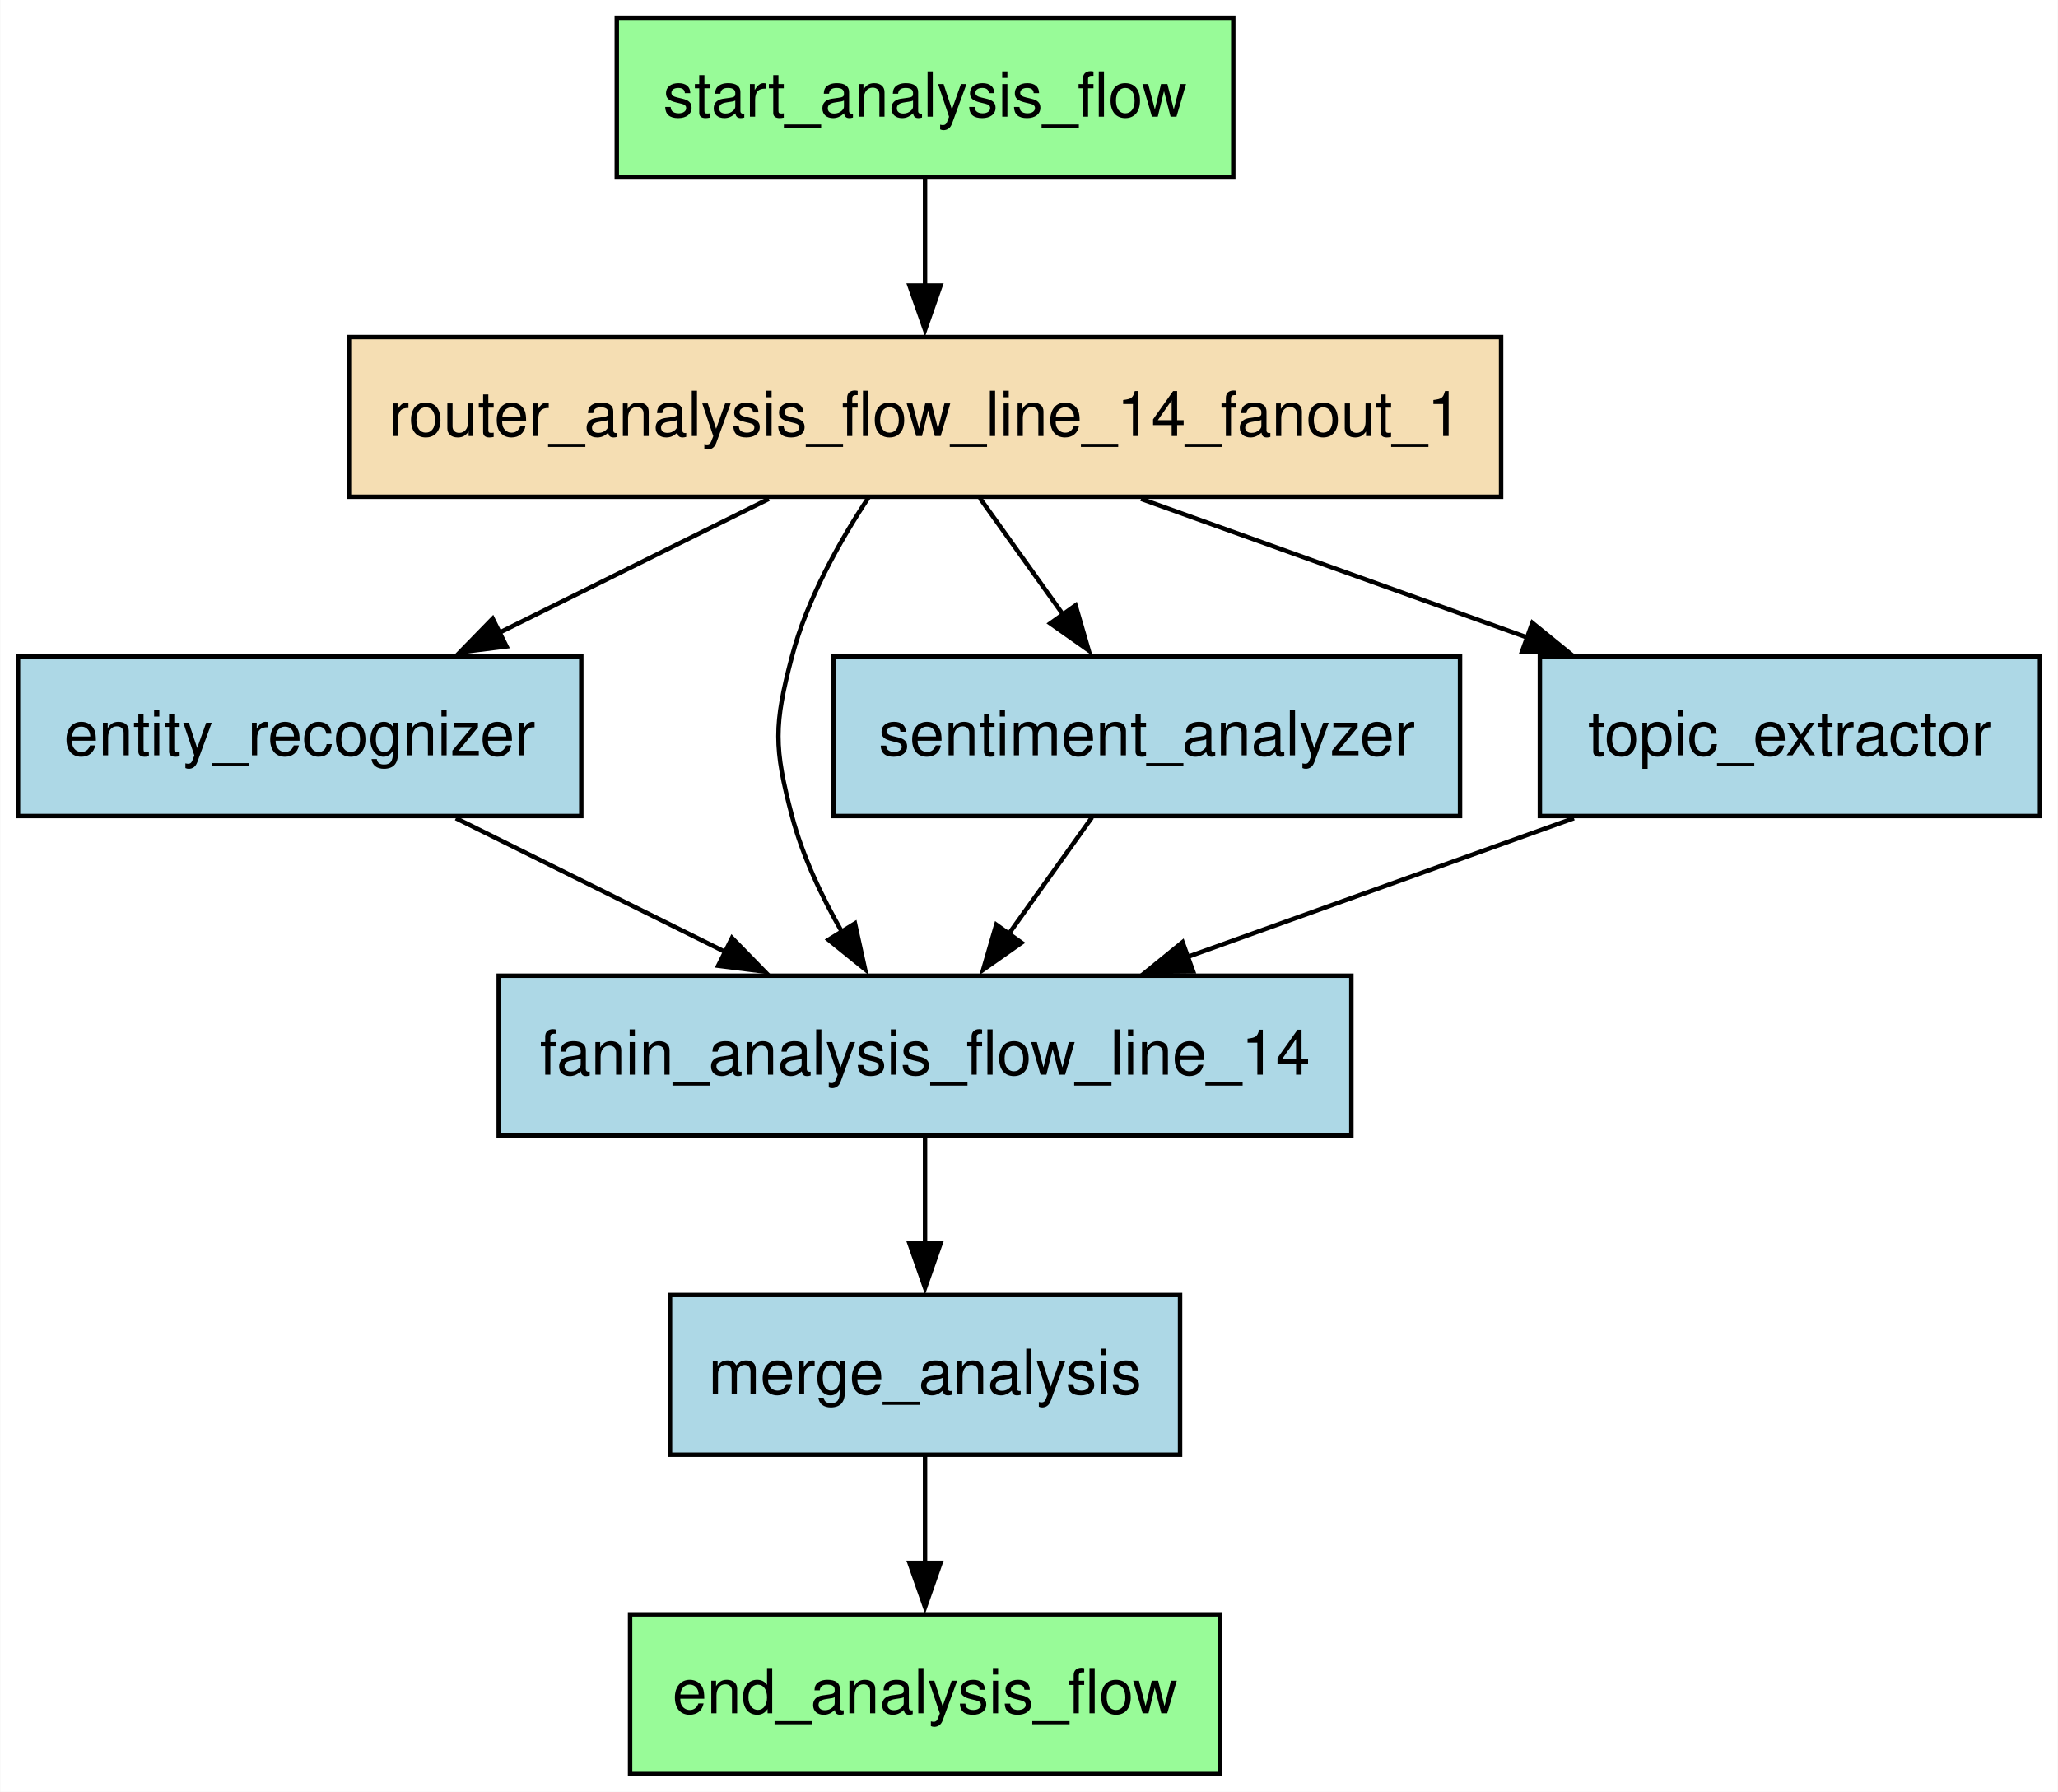
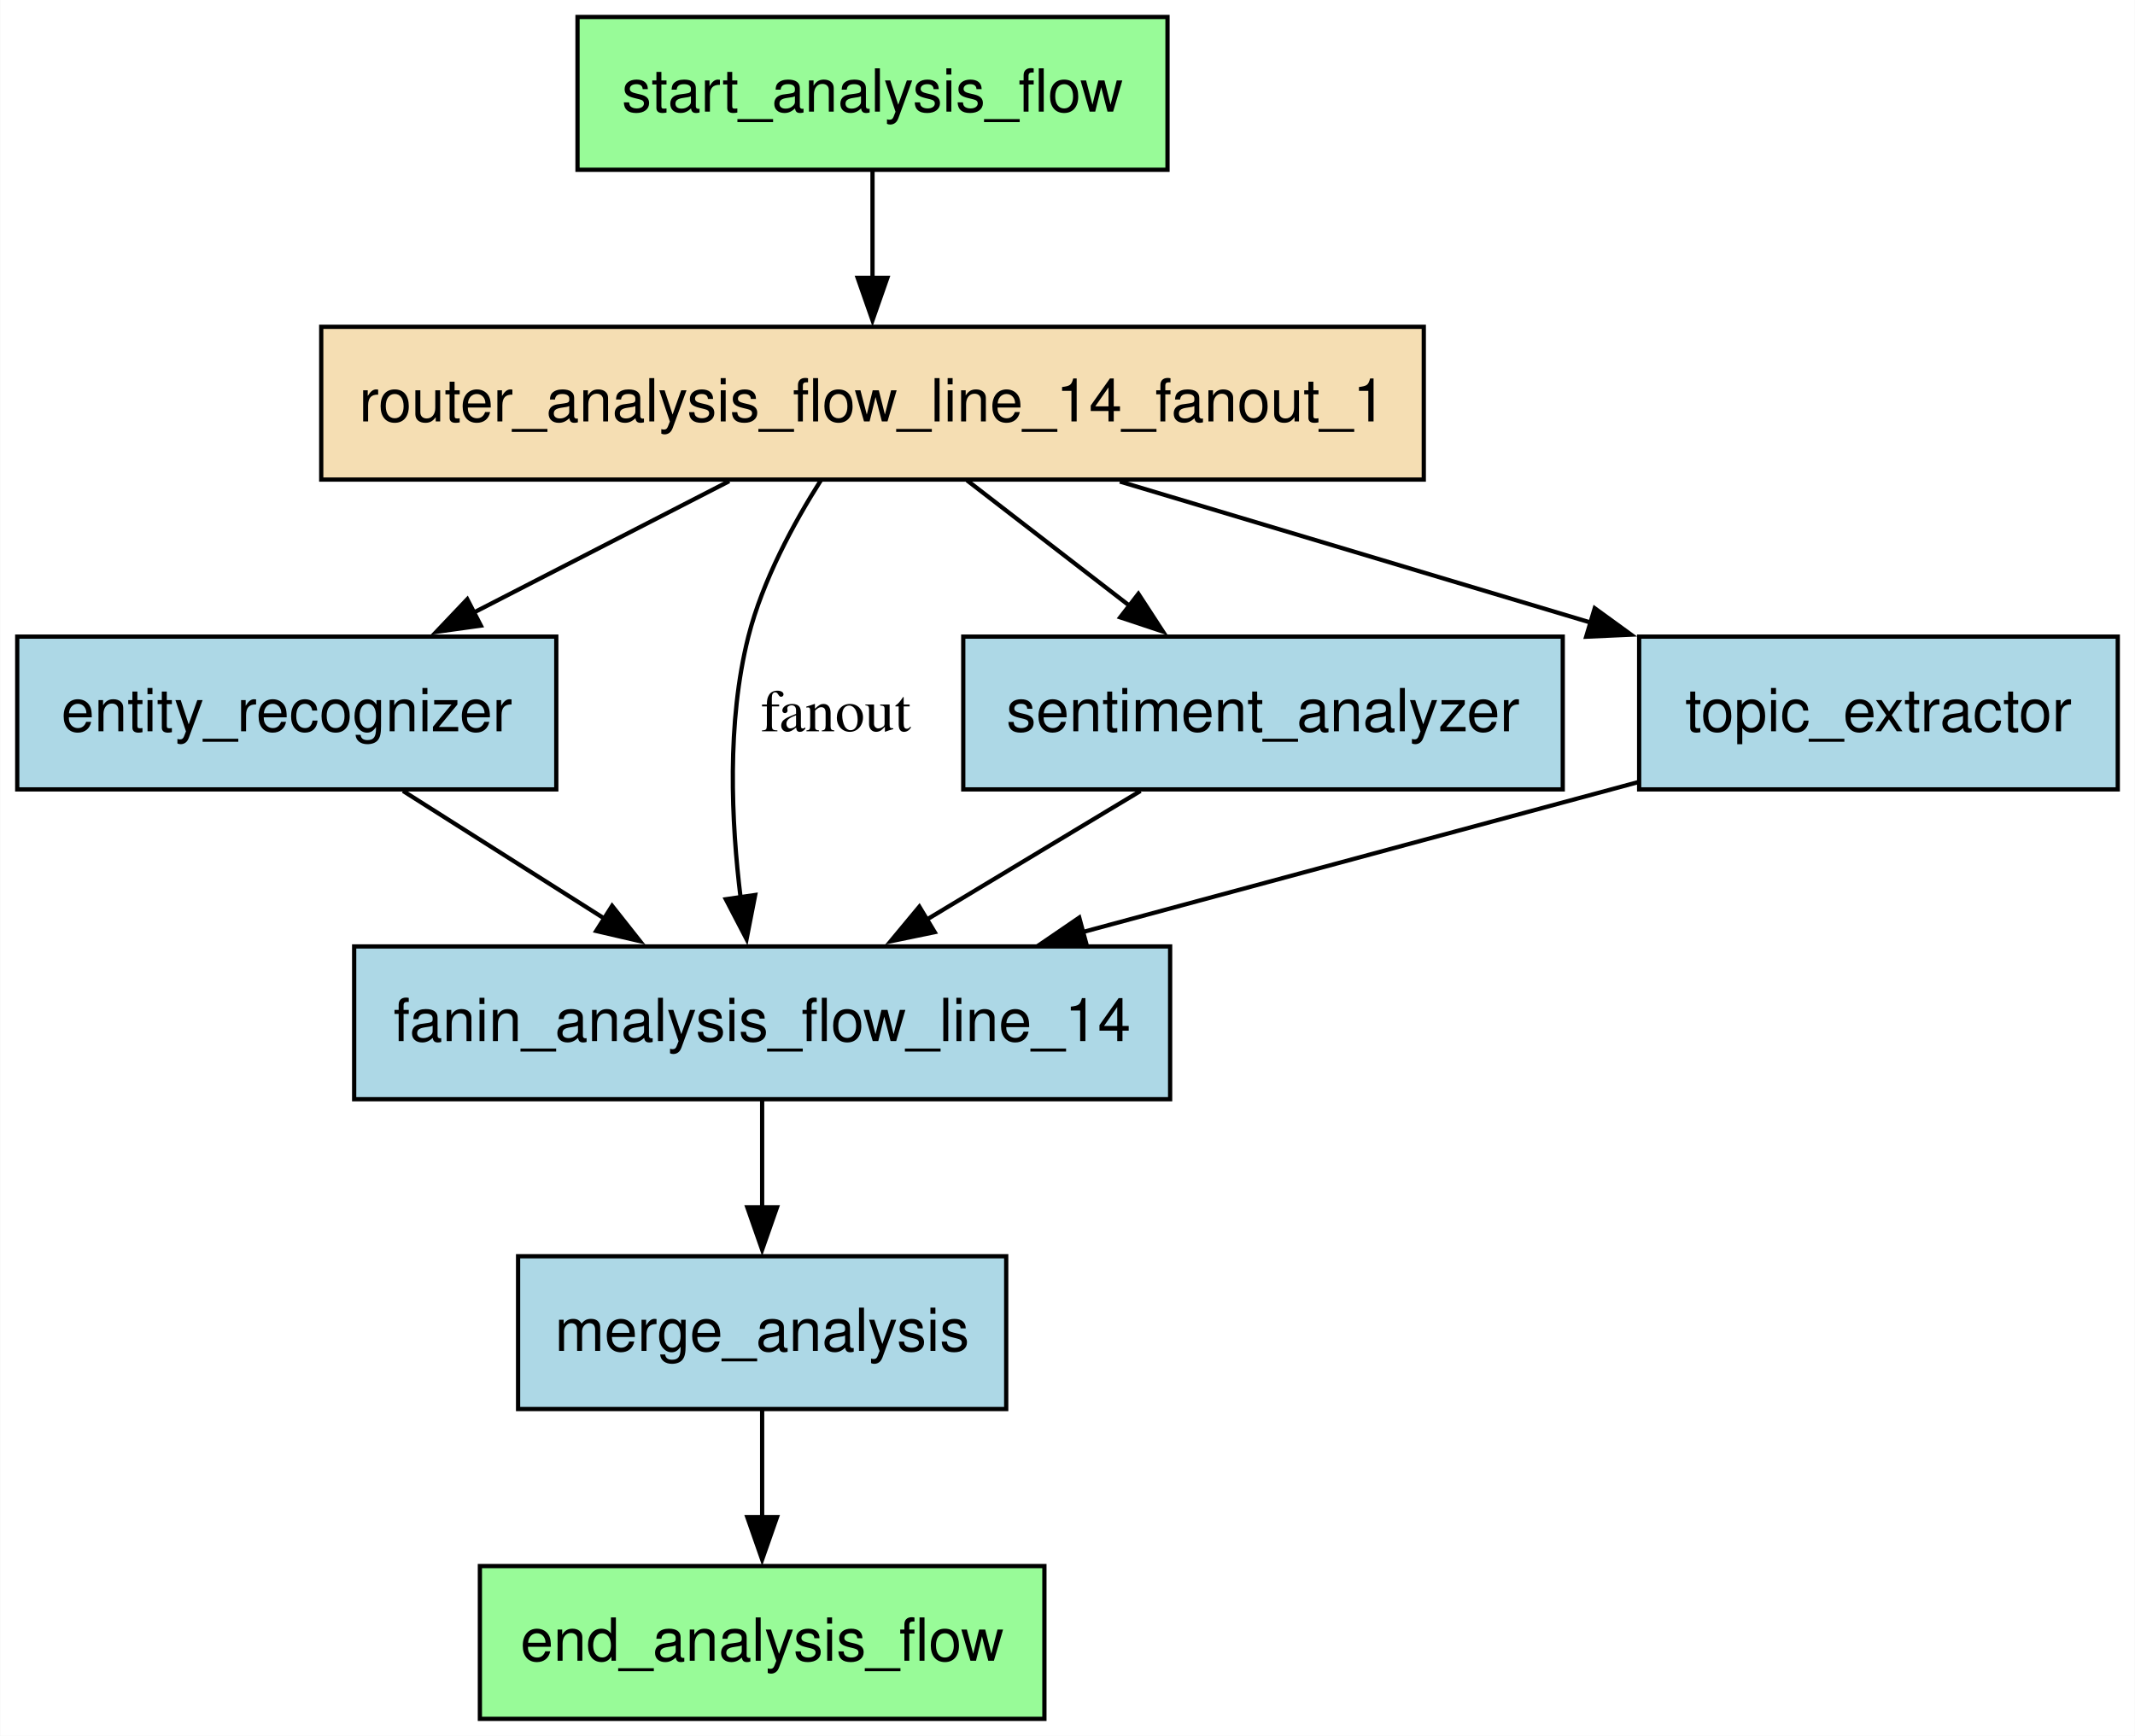
- <svg xmlns="http://www.w3.org/2000/svg" width="464pt" height="404pt" viewBox="0.00 0.00 463.88 404.00">
-   <g id="graph0" class="graph" transform="scale(1 1) rotate(0) translate(4 400)">
-     <polygon fill="white" stroke="none" points="-4,4 -4,-400 459.88,-400 459.88,4 -4,4" />
+ <svg xmlns="http://www.w3.org/2000/svg" width="503pt" height="409pt" viewBox="0.00 0.00 502.88 409.00">
+   <g id="graph0" class="graph" transform="scale(1 1) rotate(0) translate(4 405)">
+     <polygon fill="white" stroke="none" points="-4,4 -4,-405 498.88,-405 498.88,4 -4,4" />
    <g id="node1" class="node">
-       <polygon fill="palegreen" stroke="black" points="271,-36 138,-36 138,0 271,0 271,-36" />
-       <text text-anchor="middle" x="204.5" y="-13.7" font-family="Helvetica,sans-Serif" font-size="14.00">end_analysis_flow</text>
+       <polygon fill="palegreen" stroke="black" points="242,-36 109,-36 109,0 242,0 242,-36" />
+       <text text-anchor="middle" x="175.5" y="-13.7" font-family="Helvetica,sans-Serif" font-size="14.00">end_analysis_flow</text>
    </g>
    <g id="node2" class="node">
-       <polygon fill="lightblue" stroke="black" points="127,-252 0,-252 0,-216 127,-216 127,-252" />
-       <text text-anchor="middle" x="63.5" y="-229.7" font-family="Helvetica,sans-Serif" font-size="14.00">entity_recognizer</text>
+       <polygon fill="lightblue" stroke="black" points="127,-255 0,-255 0,-219 127,-219 127,-255" />
+       <text text-anchor="middle" x="63.5" y="-232.7" font-family="Helvetica,sans-Serif" font-size="14.00">entity_recognizer</text>
    </g>
    <g id="node3" class="node">
-       <polygon fill="lightblue" stroke="black" points="300.62,-180 108.38,-180 108.38,-144 300.62,-144 300.62,-180" />
-       <text text-anchor="middle" x="204.5" y="-157.7" font-family="Helvetica,sans-Serif" font-size="14.00">fanin_analysis_flow_line_14</text>
+       <polygon fill="lightblue" stroke="black" points="271.62,-182 79.38,-182 79.38,-146 271.62,-146 271.62,-182" />
+       <text text-anchor="middle" x="175.5" y="-159.7" font-family="Helvetica,sans-Serif" font-size="14.00">fanin_analysis_flow_line_14</text>
    </g>
    <g id="edge9" class="edge">
-       <path fill="none" stroke="black" d="M98.72,-215.52C117.11,-206.39 139.82,-195.11 159.47,-185.35" />
-       <polygon fill="black" stroke="black" points="160.98,-188.52 168.38,-180.93 157.86,-182.25 160.98,-188.52" />
+       <path fill="none" stroke="black" d="M90.9,-218.63C105.27,-209.52 123.08,-198.23 138.65,-188.36" />
+       <polygon fill="black" stroke="black" points="140.15,-191.56 146.72,-183.25 136.4,-185.64 140.15,-191.56" />
    </g>
    <g id="node4" class="node">
-       <polygon fill="lightblue" stroke="black" points="262,-108 147,-108 147,-72 262,-72 262,-108" />
-       <text text-anchor="middle" x="204.5" y="-85.7" font-family="Helvetica,sans-Serif" font-size="14.00">merge_analysis</text>
+       <polygon fill="lightblue" stroke="black" points="233,-109 118,-109 118,-73 233,-73 233,-109" />
+       <text text-anchor="middle" x="175.5" y="-86.7" font-family="Helvetica,sans-Serif" font-size="14.00">merge_analysis</text>
    </g>
    <g id="edge3" class="edge">
-       <path fill="none" stroke="black" d="M204.5,-143.7C204.5,-136.41 204.5,-127.73 204.5,-119.54" />
-       <polygon fill="black" stroke="black" points="208,-119.62 204.5,-109.62 201,-119.62 208,-119.62" />
+       <path fill="none" stroke="black" d="M175.5,-145.81C175.5,-138.23 175.5,-129.1 175.5,-120.54" />
+       <polygon fill="black" stroke="black" points="179,-120.54 175.5,-110.54 172,-120.54 179,-120.54" />
    </g>
    <g id="edge10" class="edge">
-       <path fill="none" stroke="black" d="M204.5,-71.7C204.5,-64.41 204.5,-55.73 204.5,-47.54" />
-       <polygon fill="black" stroke="black" points="208,-47.62 204.5,-37.62 201,-47.62 208,-47.62" />
+       <path fill="none" stroke="black" d="M175.5,-72.81C175.5,-65.23 175.5,-56.1 175.5,-47.54" />
+       <polygon fill="black" stroke="black" points="179,-47.54 175.5,-37.54 172,-47.54 179,-47.54" />
    </g>
    <g id="node5" class="node">
-       <polygon fill="wheat" stroke="black" points="334.38,-324 74.62,-324 74.62,-288 334.38,-288 334.38,-324" />
-       <text text-anchor="middle" x="204.5" y="-301.7" font-family="Helvetica,sans-Serif" font-size="14.00">router_analysis_flow_line_14_fanout_1</text>
+       <polygon fill="wheat" stroke="black" points="331.38,-328 71.62,-328 71.62,-292 331.38,-292 331.38,-328" />
+       <text text-anchor="middle" x="201.5" y="-305.7" font-family="Helvetica,sans-Serif" font-size="14.00">router_analysis_flow_line_14_fanout_1</text>
    </g>
    <g id="edge8" class="edge">
-       <path fill="none" stroke="black" d="M169.28,-287.52C150.89,-278.39 128.18,-267.11 108.53,-257.35" />
-       <polygon fill="black" stroke="black" points="110.14,-254.25 99.62,-252.93 107.02,-260.52 110.14,-254.25" />
+       <path fill="none" stroke="black" d="M167.74,-291.63C149.61,-282.31 127.05,-270.7 107.56,-260.67" />
+       <polygon fill="black" stroke="black" points="109.23,-257.59 98.73,-256.13 106.03,-263.81 109.23,-257.59" />
    </g>
    <g id="edge2" class="edge">
-       <path fill="none" stroke="black" d="M191.77,-287.85C185.21,-277.92 177.89,-264.88 174.5,-252 170.42,-236.53 170.42,-231.47 174.5,-216 176.89,-206.94 181.21,-197.81 185.85,-189.73" />
-       <polygon fill="black" stroke="black" points="188.7,-191.79 190.98,-181.44 182.74,-188.11 188.7,-191.79" />
+       <path fill="none" stroke="black" d="M189.39,-291.92C182.92,-281.73 175.6,-268.23 172.25,-255 167.14,-234.83 168.22,-211.31 170.44,-193.37" />
+       <polygon fill="black" stroke="black" points="173.86,-194.12 171.83,-183.72 166.94,-193.12 173.86,-194.12" />
+       <text text-anchor="middle" x="192.88" y="-232.7" font-family="Times,serif" font-size="14.00">fanout</text>
    </g>
    <g id="node6" class="node">
-       <polygon fill="lightblue" stroke="black" points="325.12,-252 183.88,-252 183.88,-216 325.12,-216 325.12,-252" />
-       <text text-anchor="middle" x="254.5" y="-229.7" font-family="Helvetica,sans-Serif" font-size="14.00">sentiment_analyzer</text>
+       <polygon fill="lightblue" stroke="black" points="364.12,-255 222.88,-255 222.88,-219 364.12,-219 364.12,-255" />
+       <text text-anchor="middle" x="293.5" y="-232.7" font-family="Helvetica,sans-Serif" font-size="14.00">sentiment_analyzer</text>
    </g>
    <g id="edge4" class="edge">
-       <path fill="none" stroke="black" d="M216.86,-287.7C222.55,-279.73 229.43,-270.1 235.74,-261.26" />
-       <polygon fill="black" stroke="black" points="238.44,-263.51 241.4,-253.34 232.74,-259.44 238.44,-263.51" />
+       <path fill="none" stroke="black" d="M223.77,-291.81C235.32,-282.9 249.63,-271.86 262.27,-262.1" />
+       <polygon fill="black" stroke="black" points="264.14,-265.08 269.92,-256.2 259.86,-259.54 264.14,-265.08" />
    </g>
    <g id="node8" class="node">
-       <polygon fill="lightblue" stroke="black" points="455.88,-252 343.12,-252 343.12,-216 455.88,-216 455.88,-252" />
-       <text text-anchor="middle" x="399.5" y="-229.7" font-family="Helvetica,sans-Serif" font-size="14.00">topic_extractor</text>
+       <polygon fill="lightblue" stroke="black" points="494.88,-255 382.12,-255 382.12,-219 494.88,-219 494.88,-255" />
+       <text text-anchor="middle" x="438.5" y="-232.7" font-family="Helvetica,sans-Serif" font-size="14.00">topic_extractor</text>
    </g>
    <g id="edge6" class="edge">
-       <path fill="none" stroke="black" d="M253.2,-287.52C279.59,-278.04 312.41,-266.26 340.27,-256.26" />
-       <polygon fill="black" stroke="black" points="341.43,-259.57 349.65,-252.89 339.06,-252.98 341.43,-259.57" />
+       <path fill="none" stroke="black" d="M259.78,-291.54C293.44,-281.46 335.93,-268.73 371.03,-258.21" />
+       <polygon fill="black" stroke="black" points="371.65,-261.68 380.22,-255.46 369.64,-254.98 371.65,-261.68" />
    </g>
    <g id="edge5" class="edge">
-       <path fill="none" stroke="black" d="M242.14,-215.7C236.45,-207.73 229.57,-198.1 223.26,-189.26" />
-       <polygon fill="black" stroke="black" points="226.26,-187.44 217.6,-181.34 220.56,-191.51 226.26,-187.44" />
+       <path fill="none" stroke="black" d="M264.63,-218.63C249.49,-209.52 230.73,-198.23 214.33,-188.36" />
+       <polygon fill="black" stroke="black" points="216.15,-185.37 205.77,-183.22 212.54,-191.37 216.15,-185.37" />
    </g>
    <g id="node7" class="node">
-       <polygon fill="palegreen" stroke="black" points="274,-396 135,-396 135,-360 274,-360 274,-396" />
-       <text text-anchor="middle" x="204.5" y="-373.7" font-family="Helvetica,sans-Serif" font-size="14.00">start_analysis_flow</text>
+       <polygon fill="palegreen" stroke="black" points="271,-401 132,-401 132,-365 271,-365 271,-401" />
+       <text text-anchor="middle" x="201.5" y="-378.7" font-family="Helvetica,sans-Serif" font-size="14.00">start_analysis_flow</text>
    </g>
    <g id="edge1" class="edge">
-       <path fill="none" stroke="black" d="M204.5,-359.7C204.5,-352.41 204.5,-343.73 204.5,-335.54" />
-       <polygon fill="black" stroke="black" points="208,-335.62 204.5,-325.62 201,-335.62 208,-335.62" />
+       <path fill="none" stroke="black" d="M201.5,-364.81C201.5,-357.23 201.5,-348.1 201.5,-339.54" />
+       <polygon fill="black" stroke="black" points="205,-339.54 201.5,-329.54 198,-339.54 205,-339.54" />
    </g>
    <g id="edge7" class="edge">
-       <path fill="none" stroke="black" d="M350.8,-215.52C324.41,-206.04 291.59,-194.26 263.73,-184.26" />
-       <polygon fill="black" stroke="black" points="264.94,-180.98 254.35,-180.89 262.57,-187.57 264.94,-180.98" />
+       <path fill="none" stroke="black" d="M381.76,-220.68C343.5,-210.35 292.6,-196.61 250.93,-185.36" />
+       <polygon fill="black" stroke="black" points="252.03,-182.04 241.46,-182.81 250.21,-188.79 252.03,-182.04" />
    </g>
  </g>
</svg>
